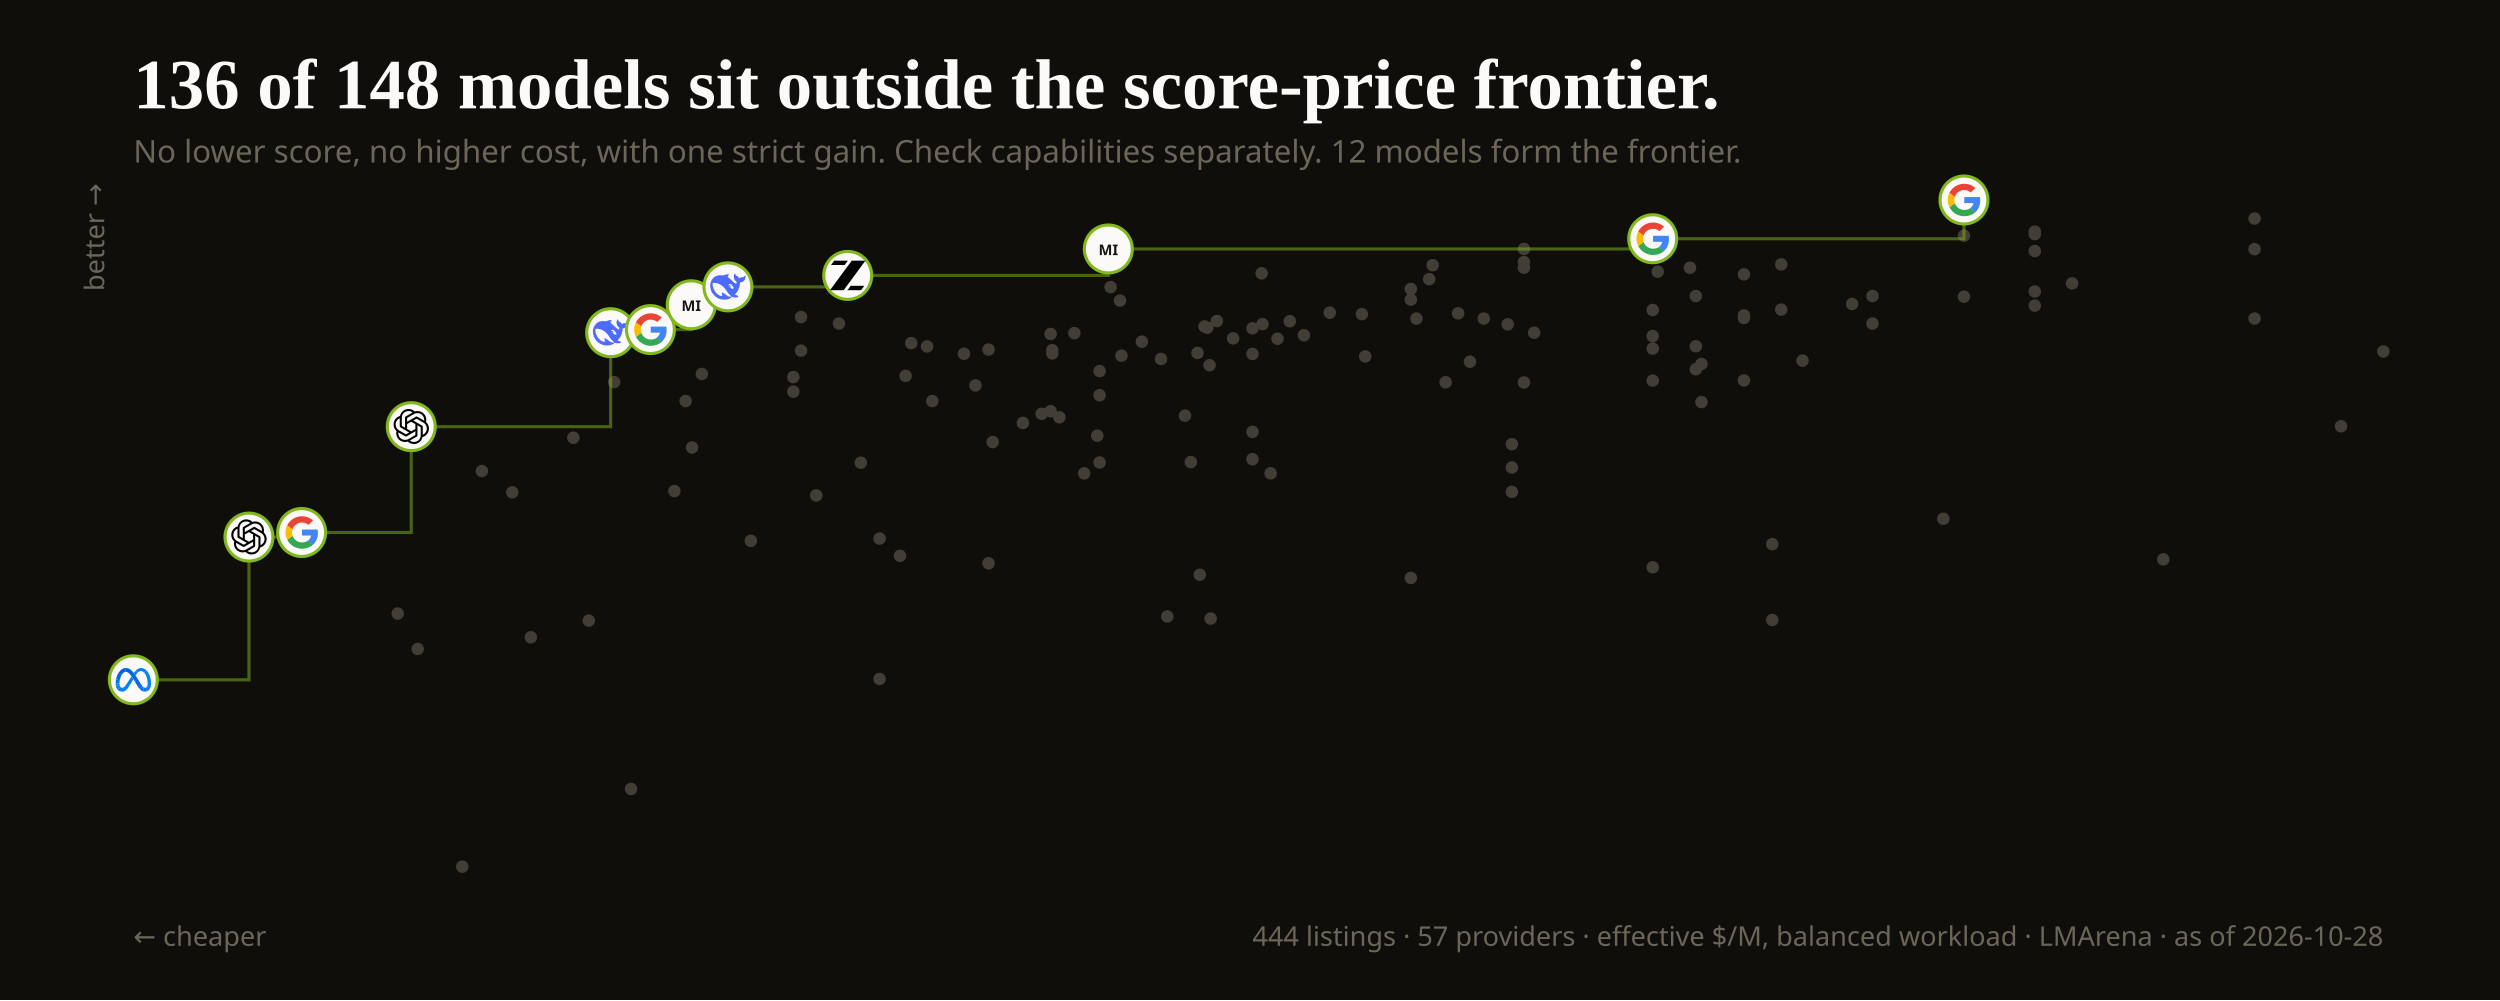
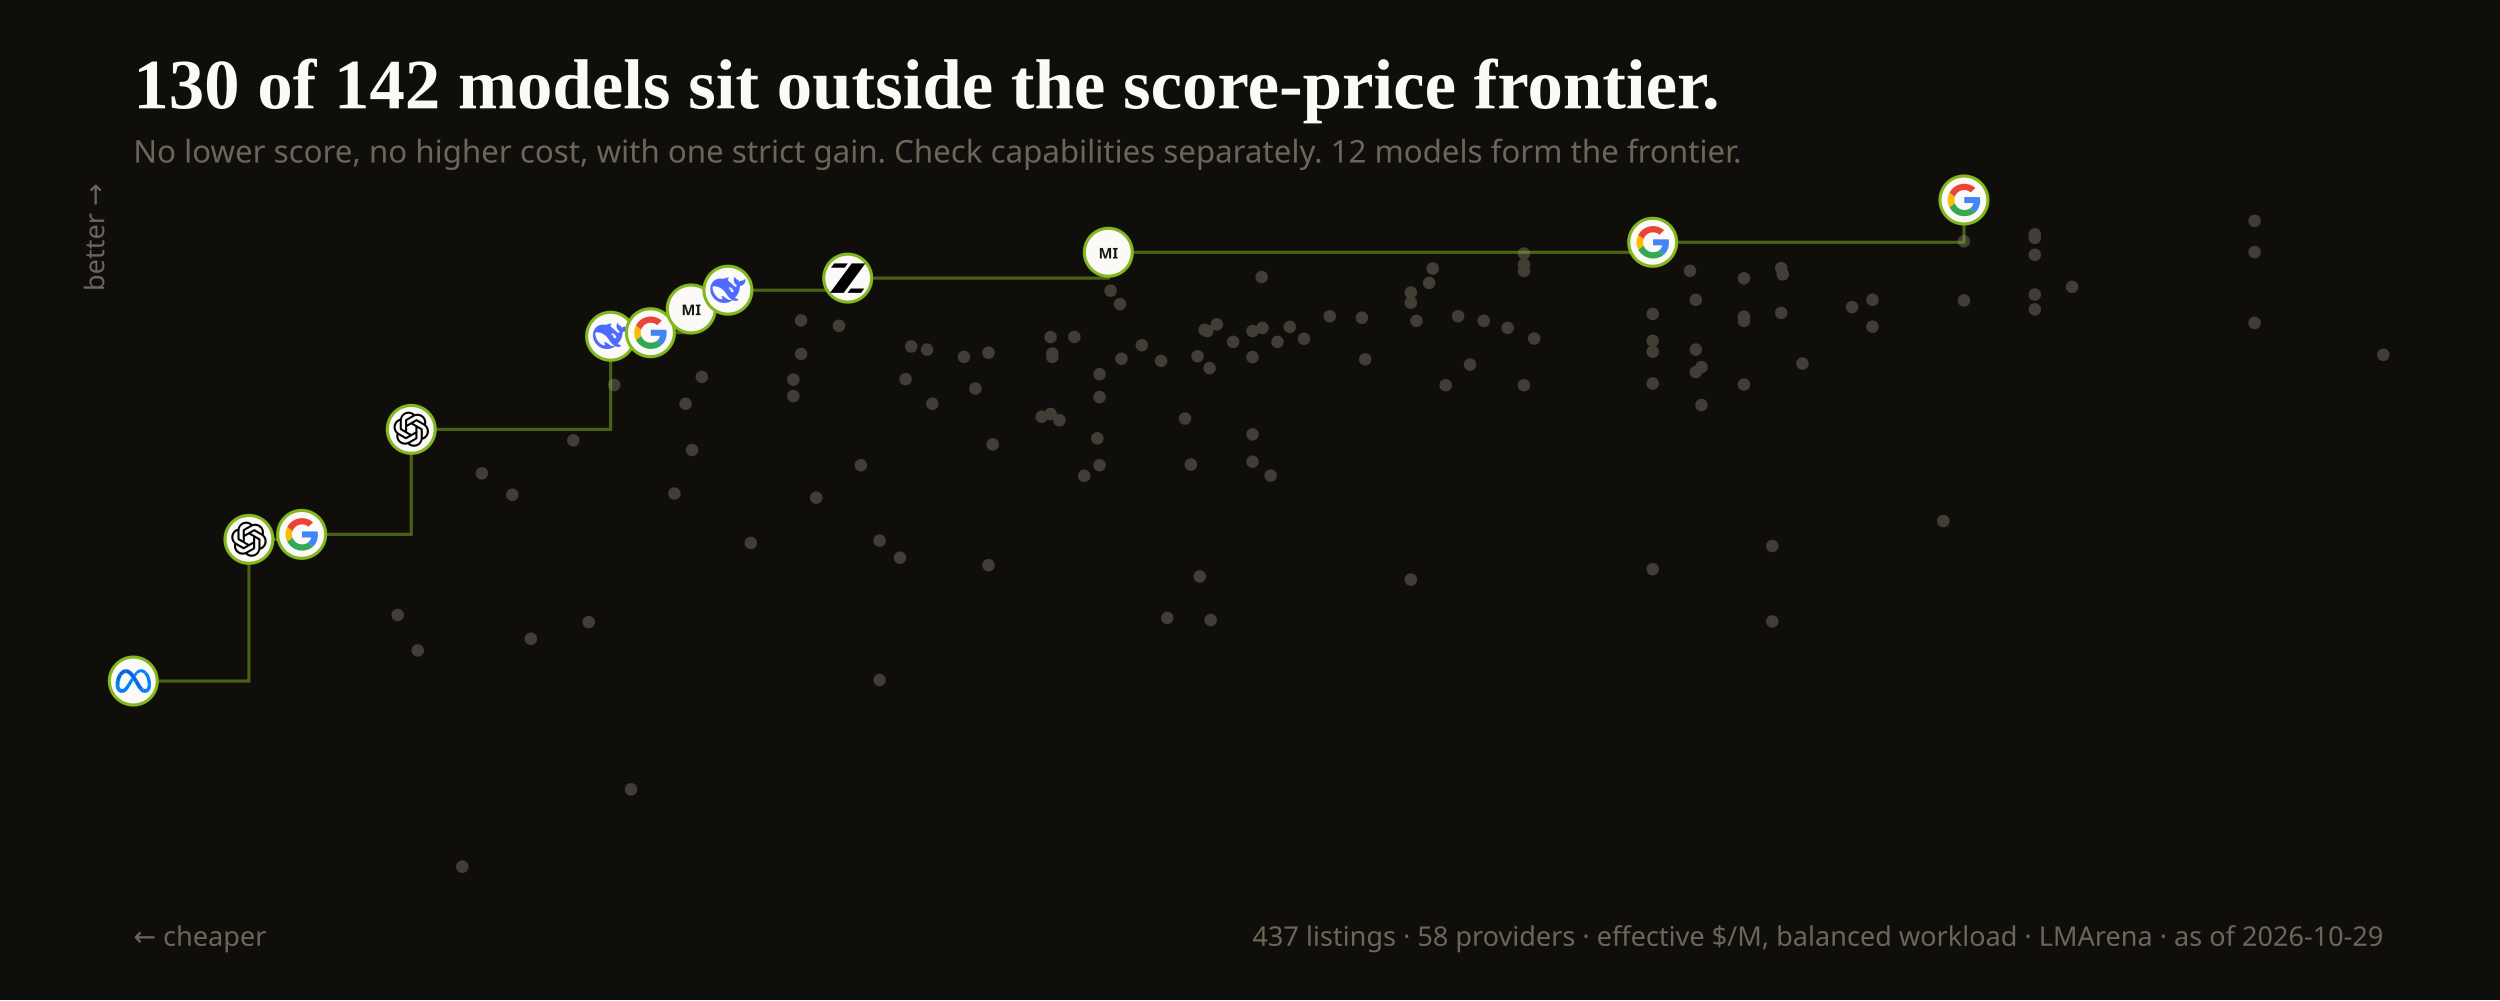
- <svg xmlns="http://www.w3.org/2000/svg" viewBox="0 0 1200 480" width="1200" height="480" role="img" aria-label="136 of 148 rated, priced models are off the score-price frontier. 12 are on it. Capability requirements are separate.">
+ <svg xmlns="http://www.w3.org/2000/svg" viewBox="0 0 1200 480" width="1200" height="480" role="img" aria-label="130 of 142 rated, priced models are off the score-price frontier. 12 are on it. Capability requirements are separate.">
  <rect width="1200" height="480" fill="#0F0E0B" />
-   <text x="64" y="52" fill="#FBFAF8" font-family="Georgia, 'Times New Roman', serif" font-size="34" font-weight="600">136 of 148 models sit outside the score-price frontier.</text>
+   <text x="64" y="52" fill="#FBFAF8" font-family="Georgia, 'Times New Roman', serif" font-size="34" font-weight="600">130 of 142 models sit outside the score-price frontier.</text>
  <text x="64" y="78" fill="#6C6659" font-family="system-ui, sans-serif" font-size="15">No lower score, no higher cost, with one strict gain. Check capabilities separately. 12 models form the frontier.</text>
-   <path d="M548.1 164.0m-3 0a3 3 0 1 0 6 0a3 3 0 1 0 -6 0M942.7 113.1m-3 0a3 3 0 1 0 6 0a3 3 0 1 0 -6 0M679.9 152.9m-3 0a3 3 0 1 0 6 0a3 3 0 1 0 -6 0M380.8 181.0m-3 0a3 3 0 1 0 6 0a3 3 0 1 0 -6 0M736.4 159.7m-3 0a3 3 0 1 0 6 0a3 3 0 1 0 -6 0M837.1 151.4m-3 0a3 3 0 1 0 6 0a3 3 0 1 0 -6 0M837.1 131.7m-3 0a3 3 0 1 0 6 0a3 3 0 1 0 -6 0M380.8 188.0m-3 0a3 3 0 1 0 6 0a3 3 0 1 0 -6 0M837.1 182.6m-3 0a3 3 0 1 0 6 0a3 3 0 1 0 -6 0M942.7 102.5m-3 0a3 3 0 1 0 6 0a3 3 0 1 0 -6 0M793.3 182.7m-3 0a3 3 0 1 0 6 0a3 3 0 1 0 -6 0M1082.2 152.9m-3 0a3 3 0 1 0 6 0a3 3 0 1 0 -6 0M731.5 119.5m-3 0a3 3 0 1 0 6 0a3 3 0 1 0 -6 0M1082.2 104.9m-3 0a3 3 0 1 0 6 0a3 3 0 1 0 -6 0M245.9 236.3m-3 0a3 3 0 1 0 6 0a3 3 0 1 0 -6 0M605.6 131.2m-3 0a3 3 0 1 0 6 0a3 3 0 1 0 -6 0M619.1 154.2m-3 0a3 3 0 1 0 6 0a3 3 0 1 0 -6 0M793.3 120.6m-3 0a3 3 0 1 0 6 0a3 3 0 1 0 -6 0M793.3 161.3m-3 0a3 3 0 1 0 6 0a3 3 0 1 0 -6 0M527.8 189.7m-3 0a3 3 0 1 0 6 0a3 3 0 1 0 -6 0M731.5 125.8m-3 0a3 3 0 1 0 6 0a3 3 0 1 0 -6 0M557.3 172.3m-3 0a3 3 0 1 0 6 0a3 3 0 1 0 -6 0M976.7 111.2m-3 0a3 3 0 1 0 6 0a3 3 0 1 0 -6 0M687.7 127.3m-3 0a3 3 0 1 0 6 0a3 3 0 1 0 -6 0M601.2 157.6m-3 0a3 3 0 1 0 6 0a3 3 0 1 0 -6 0M712.2 152.9m-3 0a3 3 0 1 0 6 0a3 3 0 1 0 -6 0M795.7 130.4m-3 0a3 3 0 1 0 6 0a3 3 0 1 0 -6 0M731.5 128.5m-3 0a3 3 0 1 0 6 0a3 3 0 1 0 -6 0M504.3 160.3m-3 0a3 3 0 1 0 6 0a3 3 0 1 0 -6 0M855.0 148.6m-3 0a3 3 0 1 0 6 0a3 3 0 1 0 -6 0M942.7 142.4m-3 0a3 3 0 1 0 6 0a3 3 0 1 0 -6 0M793.3 148.8m-3 0a3 3 0 1 0 6 0a3 3 0 1 0 -6 0M402.7 155.3m-3 0a3 3 0 1 0 6 0a3 3 0 1 0 -6 0M837.1 152.6m-3 0a3 3 0 1 0 6 0a3 3 0 1 0 -6 0M686.0 134.0m-3 0a3 3 0 1 0 6 0a3 3 0 1 0 -6 0M1082.2 119.6m-3 0a3 3 0 1 0 6 0a3 3 0 1 0 -6 0M537.6 144.3m-3 0a3 3 0 1 0 6 0a3 3 0 1 0 -6 0M515.7 159.9m-3 0a3 3 0 1 0 6 0a3 3 0 1 0 -6 0M976.7 139.9m-3 0a3 3 0 1 0 6 0a3 3 0 1 0 -6 0M811.2 128.5m-3 0a3 3 0 1 0 6 0a3 3 0 1 0 -6 0M693.9 183.5m-3 0a3 3 0 1 0 6 0a3 3 0 1 0 -6 0M793.3 167.3m-3 0a3 3 0 1 0 6 0a3 3 0 1 0 -6 0M994.6 136.0m-3 0a3 3 0 1 0 6 0a3 3 0 1 0 -6 0M699.9 150.4m-3 0a3 3 0 1 0 6 0a3 3 0 1 0 -6 0M434.7 180.4m-3 0a3 3 0 1 0 6 0a3 3 0 1 0 -6 0M533.1 137.8m-3 0a3 3 0 1 0 6 0a3 3 0 1 0 -6 0M591.9 162.4m-3 0a3 3 0 1 0 6 0a3 3 0 1 0 -6 0M677.2 143.8m-3 0a3 3 0 1 0 6 0a3 3 0 1 0 -6 0M976.7 120.5m-3 0a3 3 0 1 0 6 0a3 3 0 1 0 -6 0M677.2 138.7m-3 0a3 3 0 1 0 6 0a3 3 0 1 0 -6 0M384.5 152.2m-3 0a3 3 0 1 0 6 0a3 3 0 1 0 -6 0M578.2 156.7m-3 0a3 3 0 1 0 6 0a3 3 0 1 0 -6 0M723.7 155.7m-3 0a3 3 0 1 0 6 0a3 3 0 1 0 -6 0M527.8 178.1m-3 0a3 3 0 1 0 6 0a3 3 0 1 0 -6 0M508.5 200.3m-3 0a3 3 0 1 0 6 0a3 3 0 1 0 -6 0M705.6 173.6m-3 0a3 3 0 1 0 6 0a3 3 0 1 0 -6 0M889.0 145.9m-3 0a3 3 0 1 0 6 0a3 3 0 1 0 -6 0M476.5 212.2m-3 0a3 3 0 1 0 6 0a3 3 0 1 0 -6 0M538.3 170.7m-3 0a3 3 0 1 0 6 0a3 3 0 1 0 -6 0M468.2 185.0m-3 0a3 3 0 1 0 6 0a3 3 0 1 0 -6 0M580.6 175.3m-3 0a3 3 0 1 0 6 0a3 3 0 1 0 -6 0M574.8 169.4m-3 0a3 3 0 1 0 6 0a3 3 0 1 0 -6 0M294.8 183.4m-3 0a3 3 0 1 0 6 0a3 3 0 1 0 -6 0M855.0 126.9m-3 0a3 3 0 1 0 6 0a3 3 0 1 0 -6 0M898.8 142.1m-3 0a3 3 0 1 0 6 0a3 3 0 1 0 -6 0M606.0 155.6m-3 0a3 3 0 1 0 6 0a3 3 0 1 0 -6 0M526.7 209.1m-3 0a3 3 0 1 0 6 0a3 3 0 1 0 -6 0M638.3 150.1m-3 0a3 3 0 1 0 6 0a3 3 0 1 0 -6 0M976.7 112.4m-3 0a3 3 0 1 0 6 0a3 3 0 1 0 -6 0M336.9 179.5m-3 0a3 3 0 1 0 6 0a3 3 0 1 0 -6 0M653.7 150.8m-3 0a3 3 0 1 0 6 0a3 3 0 1 0 -6 0M332.2 214.8m-3 0a3 3 0 1 0 6 0a3 3 0 1 0 -6 0M579.5 157.3m-3 0a3 3 0 1 0 6 0a3 3 0 1 0 -6 0M865.2 173.1m-3 0a3 3 0 1 0 6 0a3 3 0 1 0 -6 0M504.3 197.4m-3 0a3 3 0 1 0 6 0a3 3 0 1 0 -6 0M601.2 207.3m-3 0a3 3 0 1 0 6 0a3 3 0 1 0 -6 0M437.4 164.7m-3 0a3 3 0 1 0 6 0a3 3 0 1 0 -6 0M976.7 146.7m-3 0a3 3 0 1 0 6 0a3 3 0 1 0 -6 0M814.0 166.2m-3 0a3 3 0 1 0 6 0a3 3 0 1 0 -6 0M527.8 222.0m-3 0a3 3 0 1 0 6 0a3 3 0 1 0 -6 0M731.5 183.6m-3 0a3 3 0 1 0 6 0a3 3 0 1 0 -6 0M584.1 154.1m-3 0a3 3 0 1 0 6 0a3 3 0 1 0 -6 0M898.8 155.3m-3 0a3 3 0 1 0 6 0a3 3 0 1 0 -6 0M445.0 166.3m-3 0a3 3 0 1 0 6 0a3 3 0 1 0 -6 0M474.5 167.8m-3 0a3 3 0 1 0 6 0a3 3 0 1 0 -6 0M505.1 169.6m-3 0a3 3 0 1 0 6 0a3 3 0 1 0 -6 0M491.0 203.0m-3 0a3 3 0 1 0 6 0a3 3 0 1 0 -6 0M462.7 169.8m-3 0a3 3 0 1 0 6 0a3 3 0 1 0 -6 0M505.1 168.1m-3 0a3 3 0 1 0 6 0a3 3 0 1 0 -6 0M609.9 227.2m-3 0a3 3 0 1 0 6 0a3 3 0 1 0 -6 0M814.0 177.2m-3 0a3 3 0 1 0 6 0a3 3 0 1 0 -6 0M568.8 199.5m-3 0a3 3 0 1 0 6 0a3 3 0 1 0 -6 0M323.7 235.7m-3 0a3 3 0 1 0 6 0a3 3 0 1 0 -6 0M1144.0 168.7m-3 0a3 3 0 1 0 6 0a3 3 0 1 0 -6 0M329.1 192.5m-3 0a3 3 0 1 0 6 0a3 3 0 1 0 -6 0M625.9 160.9m-3 0a3 3 0 1 0 6 0a3 3 0 1 0 -6 0M447.5 192.5m-3 0a3 3 0 1 0 6 0a3 3 0 1 0 -6 0M655.3 171.1m-3 0a3 3 0 1 0 6 0a3 3 0 1 0 -6 0M384.5 168.3m-3 0a3 3 0 1 0 6 0a3 3 0 1 0 -6 0M601.2 220.4m-3 0a3 3 0 1 0 6 0a3 3 0 1 0 -6 0M601.2 169.9m-3 0a3 3 0 1 0 6 0a3 3 0 1 0 -6 0M814.0 142.1m-3 0a3 3 0 1 0 6 0a3 3 0 1 0 -6 0M613.2 162.6m-3 0a3 3 0 1 0 6 0a3 3 0 1 0 -6 0M391.8 237.8m-3 0a3 3 0 1 0 6 0a3 3 0 1 0 -6 0M413.2 222.1m-3 0a3 3 0 1 0 6 0a3 3 0 1 0 -6 0M816.7 174.7m-3 0a3 3 0 1 0 6 0a3 3 0 1 0 -6 0M725.7 213.2m-3 0a3 3 0 1 0 6 0a3 3 0 1 0 -6 0M816.7 193.0m-3 0a3 3 0 1 0 6 0a3 3 0 1 0 -6 0M571.6 221.8m-3 0a3 3 0 1 0 6 0a3 3 0 1 0 -6 0M360.4 259.6m-3 0a3 3 0 1 0 6 0a3 3 0 1 0 -6 0M500.0 198.6m-3 0a3 3 0 1 0 6 0a3 3 0 1 0 -6 0M231.3 226.1m-3 0a3 3 0 1 0 6 0a3 3 0 1 0 -6 0M275.2 210.1m-3 0a3 3 0 1 0 6 0a3 3 0 1 0 -6 0M725.7 224.4m-3 0a3 3 0 1 0 6 0a3 3 0 1 0 -6 0M725.7 236.1m-3 0a3 3 0 1 0 6 0a3 3 0 1 0 -6 0M190.9 294.5m-3 0a3 3 0 1 0 6 0a3 3 0 1 0 -6 0M254.8 305.9m-3 0a3 3 0 1 0 6 0a3 3 0 1 0 -6 0M520.4 227.2m-3 0a3 3 0 1 0 6 0a3 3 0 1 0 -6 0M1123.7 204.6m-3 0a3 3 0 1 0 6 0a3 3 0 1 0 -6 0M432.0 266.8m-3 0a3 3 0 1 0 6 0a3 3 0 1 0 -6 0M282.6 297.9m-3 0a3 3 0 1 0 6 0a3 3 0 1 0 -6 0M200.5 311.5m-3 0a3 3 0 1 0 6 0a3 3 0 1 0 -6 0M677.2 277.4m-3 0a3 3 0 1 0 6 0a3 3 0 1 0 -6 0M793.3 272.3m-3 0a3 3 0 1 0 6 0a3 3 0 1 0 -6 0M581.1 296.9m-3 0a3 3 0 1 0 6 0a3 3 0 1 0 -6 0M221.9 416.0m-3 0a3 3 0 1 0 6 0a3 3 0 1 0 -6 0M302.9 378.7m-3 0a3 3 0 1 0 6 0a3 3 0 1 0 -6 0M474.5 270.4m-3 0a3 3 0 1 0 6 0a3 3 0 1 0 -6 0M422.2 325.9m-3 0a3 3 0 1 0 6 0a3 3 0 1 0 -6 0M850.7 297.6m-3 0a3 3 0 1 0 6 0a3 3 0 1 0 -6 0M850.7 261.2m-3 0a3 3 0 1 0 6 0a3 3 0 1 0 -6 0M575.9 275.9m-3 0a3 3 0 1 0 6 0a3 3 0 1 0 -6 0M422.2 258.5m-3 0a3 3 0 1 0 6 0a3 3 0 1 0 -6 0M560.3 295.9m-3 0a3 3 0 1 0 6 0a3 3 0 1 0 -6 0M932.8 249.0m-3 0a3 3 0 1 0 6 0a3 3 0 1 0 -6 0M1038.4 268.5m-3 0a3 3 0 1 0 6 0a3 3 0 1 0 -6 0" fill="#6C6659" fill-opacity="0.55" />
-   <path d="M64.0 326.3L119.5 326.3L119.5 257.8L144.8 257.8L144.8 255.6L197.4 255.6L197.4 204.8L293.1 204.8L293.1 159.7L312.2 159.7L312.2 158.2L331.8 158.2L331.8 146.3L349.4 146.3L349.4 137.7L406.9 137.7L406.9 132.2L532.0 132.2L532.0 119.5L793.3 119.5L793.3 114.6L942.7 114.6L942.7 96.0" fill="none" stroke="#83B81D" stroke-width="1.5" stroke-opacity="0.5" />
-   <circle cx="64.0" cy="326.3" r="11.5" fill="#FBFAF8" />
-   <circle cx="64.0" cy="326.3" r="11.5" fill="none" stroke="#83B81D" stroke-width="1.5" />
-   <svg x="55.5" y="317.8" width="17" height="17" viewBox="0 0 24 24">
+   <path d="M548.1 165.7m-3 0a3 3 0 1 0 6 0a3 3 0 1 0 -6 0M942.7 115.8m-3 0a3 3 0 1 0 6 0a3 3 0 1 0 -6 0M679.9 154.0m-3 0a3 3 0 1 0 6 0a3 3 0 1 0 -6 0M380.8 182.2m-3 0a3 3 0 1 0 6 0a3 3 0 1 0 -6 0M736.4 162.5m-3 0a3 3 0 1 0 6 0a3 3 0 1 0 -6 0M837.1 152.0m-3 0a3 3 0 1 0 6 0a3 3 0 1 0 -6 0M837.1 133.6m-3 0a3 3 0 1 0 6 0a3 3 0 1 0 -6 0M380.8 190.1m-3 0a3 3 0 1 0 6 0a3 3 0 1 0 -6 0M837.1 184.6m-3 0a3 3 0 1 0 6 0a3 3 0 1 0 -6 0M942.7 104.6m-3 0a3 3 0 1 0 6 0a3 3 0 1 0 -6 0M793.3 184.1m-3 0a3 3 0 1 0 6 0a3 3 0 1 0 -6 0M1082.2 155.0m-3 0a3 3 0 1 0 6 0a3 3 0 1 0 -6 0M731.5 121.7m-3 0a3 3 0 1 0 6 0a3 3 0 1 0 -6 0M1082.2 106.0m-3 0a3 3 0 1 0 6 0a3 3 0 1 0 -6 0M245.9 237.5m-3 0a3 3 0 1 0 6 0a3 3 0 1 0 -6 0M605.6 133.0m-3 0a3 3 0 1 0 6 0a3 3 0 1 0 -6 0M619.1 156.9m-3 0a3 3 0 1 0 6 0a3 3 0 1 0 -6 0M793.3 122.7m-3 0a3 3 0 1 0 6 0a3 3 0 1 0 -6 0M793.3 163.6m-3 0a3 3 0 1 0 6 0a3 3 0 1 0 -6 0M527.8 190.6m-3 0a3 3 0 1 0 6 0a3 3 0 1 0 -6 0M731.5 127.0m-3 0a3 3 0 1 0 6 0a3 3 0 1 0 -6 0M557.3 173.2m-3 0a3 3 0 1 0 6 0a3 3 0 1 0 -6 0M976.7 112.5m-3 0a3 3 0 1 0 6 0a3 3 0 1 0 -6 0M687.7 128.9m-3 0a3 3 0 1 0 6 0a3 3 0 1 0 -6 0M601.2 158.9m-3 0a3 3 0 1 0 6 0a3 3 0 1 0 -6 0M712.2 154.0m-3 0a3 3 0 1 0 6 0a3 3 0 1 0 -6 0M855.7 131.7m-3 0a3 3 0 1 0 6 0a3 3 0 1 0 -6 0M731.5 130.0m-3 0a3 3 0 1 0 6 0a3 3 0 1 0 -6 0M504.3 161.8m-3 0a3 3 0 1 0 6 0a3 3 0 1 0 -6 0M855.0 150.2m-3 0a3 3 0 1 0 6 0a3 3 0 1 0 -6 0M942.7 144.2m-3 0a3 3 0 1 0 6 0a3 3 0 1 0 -6 0M793.3 150.7m-3 0a3 3 0 1 0 6 0a3 3 0 1 0 -6 0M402.7 156.4m-3 0a3 3 0 1 0 6 0a3 3 0 1 0 -6 0M837.1 154.0m-3 0a3 3 0 1 0 6 0a3 3 0 1 0 -6 0M686.0 135.8m-3 0a3 3 0 1 0 6 0a3 3 0 1 0 -6 0M1082.2 121.0m-3 0a3 3 0 1 0 6 0a3 3 0 1 0 -6 0M537.6 146.0m-3 0a3 3 0 1 0 6 0a3 3 0 1 0 -6 0M515.7 161.7m-3 0a3 3 0 1 0 6 0a3 3 0 1 0 -6 0M976.7 141.4m-3 0a3 3 0 1 0 6 0a3 3 0 1 0 -6 0M811.2 130.0m-3 0a3 3 0 1 0 6 0a3 3 0 1 0 -6 0M693.9 184.9m-3 0a3 3 0 1 0 6 0a3 3 0 1 0 -6 0M793.3 168.8m-3 0a3 3 0 1 0 6 0a3 3 0 1 0 -6 0M994.6 137.7m-3 0a3 3 0 1 0 6 0a3 3 0 1 0 -6 0M699.9 151.8m-3 0a3 3 0 1 0 6 0a3 3 0 1 0 -6 0M434.7 182.0m-3 0a3 3 0 1 0 6 0a3 3 0 1 0 -6 0M533.1 139.5m-3 0a3 3 0 1 0 6 0a3 3 0 1 0 -6 0M591.9 164.1m-3 0a3 3 0 1 0 6 0a3 3 0 1 0 -6 0M677.2 145.3m-3 0a3 3 0 1 0 6 0a3 3 0 1 0 -6 0M976.7 122.3m-3 0a3 3 0 1 0 6 0a3 3 0 1 0 -6 0M677.2 140.4m-3 0a3 3 0 1 0 6 0a3 3 0 1 0 -6 0M384.5 153.8m-3 0a3 3 0 1 0 6 0a3 3 0 1 0 -6 0M578.2 158.3m-3 0a3 3 0 1 0 6 0a3 3 0 1 0 -6 0M723.7 157.4m-3 0a3 3 0 1 0 6 0a3 3 0 1 0 -6 0M527.8 179.6m-3 0a3 3 0 1 0 6 0a3 3 0 1 0 -6 0M508.5 201.7m-3 0a3 3 0 1 0 6 0a3 3 0 1 0 -6 0M705.6 175.0m-3 0a3 3 0 1 0 6 0a3 3 0 1 0 -6 0M889.0 147.4m-3 0a3 3 0 1 0 6 0a3 3 0 1 0 -6 0M476.5 213.3m-3 0a3 3 0 1 0 6 0a3 3 0 1 0 -6 0M538.3 172.2m-3 0a3 3 0 1 0 6 0a3 3 0 1 0 -6 0M468.2 186.5m-3 0a3 3 0 1 0 6 0a3 3 0 1 0 -6 0M580.6 176.7m-3 0a3 3 0 1 0 6 0a3 3 0 1 0 -6 0M574.8 171.0m-3 0a3 3 0 1 0 6 0a3 3 0 1 0 -6 0M294.8 184.8m-3 0a3 3 0 1 0 6 0a3 3 0 1 0 -6 0M855.0 128.7m-3 0a3 3 0 1 0 6 0a3 3 0 1 0 -6 0M898.8 143.9m-3 0a3 3 0 1 0 6 0a3 3 0 1 0 -6 0M606.0 157.4m-3 0a3 3 0 1 0 6 0a3 3 0 1 0 -6 0M526.7 210.4m-3 0a3 3 0 1 0 6 0a3 3 0 1 0 -6 0M638.3 151.8m-3 0a3 3 0 1 0 6 0a3 3 0 1 0 -6 0M976.7 114.2m-3 0a3 3 0 1 0 6 0a3 3 0 1 0 -6 0M336.9 180.9m-3 0a3 3 0 1 0 6 0a3 3 0 1 0 -6 0M653.7 152.5m-3 0a3 3 0 1 0 6 0a3 3 0 1 0 -6 0M332.2 216.0m-3 0a3 3 0 1 0 6 0a3 3 0 1 0 -6 0M579.5 158.9m-3 0a3 3 0 1 0 6 0a3 3 0 1 0 -6 0M865.2 174.5m-3 0a3 3 0 1 0 6 0a3 3 0 1 0 -6 0M504.3 198.7m-3 0a3 3 0 1 0 6 0a3 3 0 1 0 -6 0M601.2 208.5m-3 0a3 3 0 1 0 6 0a3 3 0 1 0 -6 0M437.4 166.3m-3 0a3 3 0 1 0 6 0a3 3 0 1 0 -6 0M976.7 148.5m-3 0a3 3 0 1 0 6 0a3 3 0 1 0 -6 0M814.0 167.8m-3 0a3 3 0 1 0 6 0a3 3 0 1 0 -6 0M527.8 223.3m-3 0a3 3 0 1 0 6 0a3 3 0 1 0 -6 0M731.5 184.9m-3 0a3 3 0 1 0 6 0a3 3 0 1 0 -6 0M584.1 155.7m-3 0a3 3 0 1 0 6 0a3 3 0 1 0 -6 0M898.8 156.8m-3 0a3 3 0 1 0 6 0a3 3 0 1 0 -6 0M445.0 167.8m-3 0a3 3 0 1 0 6 0a3 3 0 1 0 -6 0M474.5 169.3m-3 0a3 3 0 1 0 6 0a3 3 0 1 0 -6 0M505.1 171.3m-3 0a3 3 0 1 0 6 0a3 3 0 1 0 -6 0M462.7 171.3m-3 0a3 3 0 1 0 6 0a3 3 0 1 0 -6 0M505.1 169.7m-3 0a3 3 0 1 0 6 0a3 3 0 1 0 -6 0M609.9 228.3m-3 0a3 3 0 1 0 6 0a3 3 0 1 0 -6 0M814.0 178.6m-3 0a3 3 0 1 0 6 0a3 3 0 1 0 -6 0M568.8 200.9m-3 0a3 3 0 1 0 6 0a3 3 0 1 0 -6 0M323.7 236.9m-3 0a3 3 0 1 0 6 0a3 3 0 1 0 -6 0M1144.0 170.3m-3 0a3 3 0 1 0 6 0a3 3 0 1 0 -6 0M329.1 193.8m-3 0a3 3 0 1 0 6 0a3 3 0 1 0 -6 0M625.9 162.6m-3 0a3 3 0 1 0 6 0a3 3 0 1 0 -6 0M447.5 193.8m-3 0a3 3 0 1 0 6 0a3 3 0 1 0 -6 0M655.3 172.5m-3 0a3 3 0 1 0 6 0a3 3 0 1 0 -6 0M384.5 169.9m-3 0a3 3 0 1 0 6 0a3 3 0 1 0 -6 0M601.2 221.6m-3 0a3 3 0 1 0 6 0a3 3 0 1 0 -6 0M601.2 171.4m-3 0a3 3 0 1 0 6 0a3 3 0 1 0 -6 0M814.0 143.9m-3 0a3 3 0 1 0 6 0a3 3 0 1 0 -6 0M613.2 164.1m-3 0a3 3 0 1 0 6 0a3 3 0 1 0 -6 0M391.8 238.9m-3 0a3 3 0 1 0 6 0a3 3 0 1 0 -6 0M413.2 223.3m-3 0a3 3 0 1 0 6 0a3 3 0 1 0 -6 0M816.7 176.2m-3 0a3 3 0 1 0 6 0a3 3 0 1 0 -6 0M816.7 194.4m-3 0a3 3 0 1 0 6 0a3 3 0 1 0 -6 0M571.6 223.0m-3 0a3 3 0 1 0 6 0a3 3 0 1 0 -6 0M360.4 260.6m-3 0a3 3 0 1 0 6 0a3 3 0 1 0 -6 0M500.0 200.0m-3 0a3 3 0 1 0 6 0a3 3 0 1 0 -6 0M231.3 227.2m-3 0a3 3 0 1 0 6 0a3 3 0 1 0 -6 0M275.2 211.4m-3 0a3 3 0 1 0 6 0a3 3 0 1 0 -6 0M190.9 295.2m-3 0a3 3 0 1 0 6 0a3 3 0 1 0 -6 0M254.8 306.6m-3 0a3 3 0 1 0 6 0a3 3 0 1 0 -6 0M520.4 228.4m-3 0a3 3 0 1 0 6 0a3 3 0 1 0 -6 0M432.0 267.7m-3 0a3 3 0 1 0 6 0a3 3 0 1 0 -6 0M282.6 298.6m-3 0a3 3 0 1 0 6 0a3 3 0 1 0 -6 0M200.5 312.2m-3 0a3 3 0 1 0 6 0a3 3 0 1 0 -6 0M677.2 278.2m-3 0a3 3 0 1 0 6 0a3 3 0 1 0 -6 0M793.3 273.2m-3 0a3 3 0 1 0 6 0a3 3 0 1 0 -6 0M581.1 297.6m-3 0a3 3 0 1 0 6 0a3 3 0 1 0 -6 0M221.9 416.0m-3 0a3 3 0 1 0 6 0a3 3 0 1 0 -6 0M302.9 378.9m-3 0a3 3 0 1 0 6 0a3 3 0 1 0 -6 0M474.5 271.3m-3 0a3 3 0 1 0 6 0a3 3 0 1 0 -6 0M422.2 326.4m-3 0a3 3 0 1 0 6 0a3 3 0 1 0 -6 0M850.7 298.3m-3 0a3 3 0 1 0 6 0a3 3 0 1 0 -6 0M850.7 262.1m-3 0a3 3 0 1 0 6 0a3 3 0 1 0 -6 0M575.9 276.7m-3 0a3 3 0 1 0 6 0a3 3 0 1 0 -6 0M422.2 259.5m-3 0a3 3 0 1 0 6 0a3 3 0 1 0 -6 0M560.3 296.6m-3 0a3 3 0 1 0 6 0a3 3 0 1 0 -6 0M932.8 250.1m-3 0a3 3 0 1 0 6 0a3 3 0 1 0 -6 0" fill="#6C6659" fill-opacity="0.55" />
+   <path d="M64.0 326.9L119.5 326.9L119.5 258.9L144.8 258.9L144.8 256.5L197.4 256.5L197.4 206.1L293.1 206.1L293.1 161.4L312.2 161.4L312.2 159.7L331.8 159.7L331.8 148.3L349.4 148.3L349.4 139.3L406.9 139.3L406.9 133.5L532.0 133.5L532.0 121.1L793.3 121.1L793.3 116.3L942.7 116.3L942.7 96.0" fill="none" stroke="#83B81D" stroke-width="1.5" stroke-opacity="0.5" />
+   <circle cx="64.0" cy="326.9" r="11.5" fill="#FBFAF8" />
+   <circle cx="64.0" cy="326.9" r="11.5" fill="none" stroke="#83B81D" stroke-width="1.5" />
+   <svg x="55.5" y="318.4" width="17" height="17" viewBox="0 0 24 24">
    <path d="M6.897 4h-.024l-.031 2.615h.022c1.715 0 3.046 1.357 5.94 6.246l.175.297.012.02 1.62-2.438-.012-.019a48.763 48.763 0 00-1.098-1.716 28.01 28.01 0 00-1.175-1.629C10.413 4.932 8.812 4 6.896 4z" fill="url(#lobe-icons-meta-0-_R_0_)" />
    <path d="M6.873 4C4.95 4.01 3.247 5.258 2.02 7.17a4.352 4.352 0 00-.01.017l2.254 1.231.011-.017c.718-1.083 1.61-1.774 2.568-1.785h.021L6.896 4h-.023z" fill="url(#lobe-icons-meta-1-_R_0_)" />
    <path d="M2.019 7.17l-.011.017C1.2 8.447.598 9.995.274 11.664l-.005.022 2.534.6.004-.022c.27-1.467.786-2.828 1.456-3.845l.011-.017L2.02 7.17z" fill="url(#lobe-icons-meta-2-_R_0_)" />
    <path d="M2.807 12.264l-2.533-.6-.005.022c-.177.918-.267 1.851-.269 2.786v.023l2.598.233v-.023a12.591 12.591 0 01.21-2.44z" fill="url(#lobe-icons-meta-3-_R_0_)" />
    <path d="M2.677 15.537a5.462 5.462 0 01-.079-.813v-.022L0 14.468v.024a8.89 8.89 0 00.146 1.652l2.535-.585a4.106 4.106 0 01-.004-.022z" fill="url(#lobe-icons-meta-4-_R_0_)" />
    <path d="M3.27 16.89c-.284-.31-.484-.756-.589-1.328l-.004-.021-2.535.585.004.021c.192 1.01.568 1.85 1.106 2.487l.014.017 2.018-1.745a2.106 2.106 0 01-.015-.016z" fill="url(#lobe-icons-meta-5-_R_0_)" />
    <path d="M10.78 9.654c-1.528 2.35-2.454 3.825-2.454 3.825-2.035 3.2-2.739 3.917-3.871 3.917a1.545 1.545 0 01-1.186-.508l-2.017 1.744.014.017C2.01 19.518 3.058 20 4.356 20c1.963 0 3.374-.928 5.884-5.33l1.766-3.13a41.283 41.283 0 00-1.227-1.886z" fill="#0082FB" />
    <path d="M13.502 5.946l-.016.016c-.4.43-.786.908-1.16 1.416.378.483.768 1.024 1.175 1.63.48-.743.928-1.345 1.367-1.807l.016-.016-1.382-1.24z" fill="url(#lobe-icons-meta-6-_R_0_)" />
    <path d="M20.918 5.713C19.853 4.633 18.583 4 17.225 4c-1.432 0-2.637.787-3.723 1.944l-.016.016 1.382 1.24.016-.017c.715-.747 1.408-1.12 2.176-1.12.826 0 1.6.39 2.27 1.075l.015.016 1.589-1.425-.016-.016z" fill="#0082FB" />
    <path d="M23.998 14.125c-.06-3.467-1.27-6.566-3.064-8.396l-.016-.016-1.588 1.424.015.016c1.35 1.392 2.277 3.98 2.361 6.971v.023h2.292v-.022z" fill="url(#lobe-icons-meta-7-_R_0_)" />
    <path d="M23.998 14.15v-.023h-2.292v.022c.004.14.006.282.006.424 0 .815-.121 1.474-.368 1.95l-.011.022 1.708 1.782.013-.02c.62-.96.946-2.293.946-3.91 0-.083 0-.165-.002-.247z" fill="url(#lobe-icons-meta-8-_R_0_)" />
    <path d="M21.344 16.52l-.011.02c-.214.402-.519.67-.917.787l.778 2.462a3.493 3.493 0 00.438-.182 3.558 3.558 0 001.366-1.218l.044-.065.012-.02-1.71-1.784z" fill="url(#lobe-icons-meta-9-_R_0_)" />
    <path d="M19.92 17.393c-.262 0-.492-.039-.718-.14l-.798 2.522c.449.153.927.222 1.46.222.492 0 .943-.073 1.352-.215l-.78-2.462c-.167.05-.341.075-.517.073z" fill="url(#lobe-icons-meta-10-_R_0_)" />
    <path d="M18.323 16.534l-.014-.017-1.836 1.914.016.017c.637.682 1.246 1.105 1.937 1.337l.797-2.52c-.291-.125-.573-.353-.9-.731z" fill="url(#lobe-icons-meta-11-_R_0_)" />
    <path d="M18.309 16.515c-.55-.642-1.232-1.712-2.303-3.44l-1.396-2.336-.011-.02-1.62 2.438.012.02.989 1.668c.959 1.61 1.74 2.774 2.493 3.585l.016.016 1.834-1.914a2.353 2.353 0 01-.014-.017z" fill="url(#lobe-icons-meta-12-_R_0_)" />
    <defs>
      <linearGradient id="lobe-icons-meta-0-_R_0_" x1="75.897%" x2="26.312%" y1="89.199%" y2="12.194%">
        <stop offset=".06%" stop-color="#0867DF" />
        <stop offset="45.39%" stop-color="#0668E1" />
        <stop offset="85.91%" stop-color="#0064E0" />
      </linearGradient>
      <linearGradient id="lobe-icons-meta-1-_R_0_" x1="21.67%" x2="97.068%" y1="75.874%" y2="23.985%">
        <stop offset="13.23%" stop-color="#0064DF" />
        <stop offset="99.88%" stop-color="#0064E0" />
      </linearGradient>
      <linearGradient id="lobe-icons-meta-2-_R_0_" x1="38.263%" x2="60.895%" y1="89.127%" y2="16.131%">
        <stop offset="1.47%" stop-color="#0072EC" />
        <stop offset="68.81%" stop-color="#0064DF" />
      </linearGradient>
      <linearGradient id="lobe-icons-meta-3-_R_0_" x1="47.032%" x2="52.15%" y1="90.19%" y2="15.745%">
        <stop offset="7.31%" stop-color="#007CF6" />
        <stop offset="99.43%" stop-color="#0072EC" />
      </linearGradient>
      <linearGradient id="lobe-icons-meta-4-_R_0_" x1="52.155%" x2="47.591%" y1="58.301%" y2="37.004%">
        <stop offset="7.31%" stop-color="#007FF9" />
        <stop offset="100%" stop-color="#007CF6" />
      </linearGradient>
      <linearGradient id="lobe-icons-meta-5-_R_0_" x1="37.689%" x2="61.961%" y1="12.502%" y2="63.624%">
        <stop offset="7.31%" stop-color="#007FF9" />
        <stop offset="100%" stop-color="#0082FB" />
      </linearGradient>
      <linearGradient id="lobe-icons-meta-6-_R_0_" x1="34.808%" x2="62.313%" y1="68.859%" y2="23.174%">
        <stop offset="27.99%" stop-color="#007FF8" />
        <stop offset="91.41%" stop-color="#0082FB" />
      </linearGradient>
      <linearGradient id="lobe-icons-meta-7-_R_0_" x1="43.762%" x2="57.602%" y1="6.235%" y2="98.514%">
        <stop offset="0%" stop-color="#0082FB" />
        <stop offset="99.95%" stop-color="#0081FA" />
      </linearGradient>
      <linearGradient id="lobe-icons-meta-8-_R_0_" x1="60.055%" x2="39.88%" y1="4.661%" y2="69.077%">
        <stop offset="6.19%" stop-color="#0081FA" />
        <stop offset="100%" stop-color="#0080F9" />
      </linearGradient>
      <linearGradient id="lobe-icons-meta-9-_R_0_" x1="30.282%" x2="61.081%" y1="59.32%" y2="33.244%">
        <stop offset="0%" stop-color="#027AF3" />
        <stop offset="100%" stop-color="#0080F9" />
      </linearGradient>
      <linearGradient id="lobe-icons-meta-10-_R_0_" x1="20.433%" x2="82.112%" y1="50.001%" y2="50.001%">
        <stop offset="0%" stop-color="#0377EF" />
        <stop offset="99.94%" stop-color="#0279F1" />
      </linearGradient>
      <linearGradient id="lobe-icons-meta-11-_R_0_" x1="40.303%" x2="72.394%" y1="35.298%" y2="57.811%">
        <stop offset=".19%" stop-color="#0471E9" />
        <stop offset="100%" stop-color="#0377EF" />
      </linearGradient>
      <linearGradient id="lobe-icons-meta-12-_R_0_" x1="32.254%" x2="68.003%" y1="19.719%" y2="84.908%">
        <stop offset="27.65%" stop-color="#0867DF" />
        <stop offset="100%" stop-color="#0471E9" />
      </linearGradient>
    </defs>
  </svg>
-   <circle cx="119.5" cy="257.8" r="11.5" fill="#FBFAF8" />
-   <circle cx="119.5" cy="257.8" r="11.5" fill="none" stroke="#83B81D" stroke-width="1.5" />
-   <svg x="111.0" y="249.3" width="17" height="17" viewBox="0 0 24 24">
+   <circle cx="119.5" cy="258.9" r="11.5" fill="#FBFAF8" />
+   <circle cx="119.5" cy="258.9" r="11.5" fill="none" stroke="#83B81D" stroke-width="1.5" />
+   <svg x="111.0" y="250.4" width="17" height="17" viewBox="0 0 24 24">
    <path d="M9.205 8.658v-2.26c0-.19.072-.333.238-.428l4.543-2.616c.619-.357 1.356-.523 2.117-.523 2.854 0 4.662 2.212 4.662 4.566 0 .167 0 .357-.024.547l-4.71-2.759a.797.797 0 00-.856 0l-5.97 3.473zm10.609 8.8V12.06c0-.333-.143-.57-.429-.737l-5.97-3.473 1.95-1.118a.433.433 0 01.476 0l4.543 2.617c1.309.76 2.189 2.378 2.189 3.948 0 1.808-1.07 3.473-2.76 4.163zM7.802 12.703l-1.95-1.142c-.167-.095-.239-.238-.239-.428V5.899c0-2.545 1.95-4.472 4.591-4.472 1 0 1.927.333 2.712.928L8.23 5.067c-.285.166-.428.404-.428.737v6.898zM12 15.128l-2.795-1.57v-3.33L12 8.658l2.795 1.57v3.33L12 15.128zm1.796 7.23c-1 0-1.927-.332-2.712-.927l4.686-2.712c.285-.166.428-.404.428-.737v-6.898l1.974 1.142c.167.095.238.238.238.428v5.233c0 2.545-1.974 4.472-4.614 4.472zm-5.637-5.303l-4.544-2.617c-1.308-.761-2.188-2.378-2.188-3.948A4.482 4.482 0 014.21 6.327v5.423c0 .333.143.571.428.738l5.947 3.449-1.95 1.118a.432.432 0 01-.476 0zm-.262 3.9c-2.688 0-4.662-2.021-4.662-4.519 0-.19.024-.38.047-.57l4.686 2.71c.286.167.571.167.856 0l5.97-3.448v2.26c0 .19-.07.333-.237.428l-4.543 2.616c-.619.357-1.356.523-2.117.523zm5.899 2.83a5.947 5.947 0 005.827-4.756C22.287 18.339 24 15.84 24 13.296c0-1.665-.713-3.282-1.998-4.448.119-.5.19-.999.19-1.498 0-3.401-2.759-5.947-5.946-5.947-.642 0-1.26.095-1.88.31A5.962 5.962 0 0010.205 0a5.947 5.947 0 00-5.827 4.757C1.713 5.447 0 7.945 0 10.49c0 1.666.713 3.283 1.998 4.448-.119.5-.19 1-.19 1.499 0 3.401 2.759 5.946 5.946 5.946.642 0 1.26-.095 1.88-.309a5.96 5.96 0 004.162 1.713z" />
  </svg>
-   <circle cx="144.8" cy="255.6" r="11.5" fill="#FBFAF8" />
-   <circle cx="144.8" cy="255.6" r="11.5" fill="none" stroke="#83B81D" stroke-width="1.5" />
-   <svg x="136.3" y="247.1" width="17" height="17" viewBox="0 0 24 24">
+   <circle cx="144.8" cy="256.5" r="11.5" fill="#FBFAF8" />
+   <circle cx="144.8" cy="256.5" r="11.5" fill="none" stroke="#83B81D" stroke-width="1.5" />
+   <svg x="136.3" y="248.0" width="17" height="17" viewBox="0 0 24 24">
    <path d="M23 12.245c0-.905-.075-1.565-.236-2.25h-10.54v4.083h6.186c-.124 1.014-.797 2.542-2.294 3.569l-.021.136 3.332 2.53.23.022C21.779 18.417 23 15.593 23 12.245z" fill="#4285F4" />
    <path d="M12.225 23c3.03 0 5.574-.978 7.433-2.665l-3.542-2.688c-.948.648-2.22 1.1-3.891 1.1a6.745 6.745 0 01-6.386-4.572l-.132.011-3.465 2.628-.045.124C4.043 20.531 7.835 23 12.225 23z" fill="#34A853" />
    <path d="M5.84 14.175A6.65 6.65 0 015.463 12c0-.758.138-1.491.361-2.175l-.006-.147-3.508-2.67-.115.054A10.831 10.831 0 001 12c0 1.772.436 3.447 1.197 4.938l3.642-2.763z" fill="#FBBC05" />
    <path d="M12.225 5.253c2.108 0 3.529.892 4.34 1.638l3.167-3.031C17.787 2.088 15.255 1 12.225 1 7.834 1 4.043 3.469 2.197 7.062l3.63 2.763a6.77 6.77 0 016.398-4.572z" fill="#EB4335" />
  </svg>
-   <circle cx="197.4" cy="204.8" r="11.5" fill="#FBFAF8" />
-   <circle cx="197.4" cy="204.8" r="11.5" fill="none" stroke="#83B81D" stroke-width="1.5" />
-   <svg x="188.9" y="196.3" width="17" height="17" viewBox="0 0 24 24">
+   <circle cx="197.4" cy="206.1" r="11.5" fill="#FBFAF8" />
+   <circle cx="197.4" cy="206.1" r="11.5" fill="none" stroke="#83B81D" stroke-width="1.5" />
+   <svg x="188.9" y="197.6" width="17" height="17" viewBox="0 0 24 24">
    <path d="M9.205 8.658v-2.26c0-.19.072-.333.238-.428l4.543-2.616c.619-.357 1.356-.523 2.117-.523 2.854 0 4.662 2.212 4.662 4.566 0 .167 0 .357-.024.547l-4.71-2.759a.797.797 0 00-.856 0l-5.97 3.473zm10.609 8.8V12.06c0-.333-.143-.57-.429-.737l-5.97-3.473 1.95-1.118a.433.433 0 01.476 0l4.543 2.617c1.309.76 2.189 2.378 2.189 3.948 0 1.808-1.07 3.473-2.76 4.163zM7.802 12.703l-1.95-1.142c-.167-.095-.239-.238-.239-.428V5.899c0-2.545 1.95-4.472 4.591-4.472 1 0 1.927.333 2.712.928L8.23 5.067c-.285.166-.428.404-.428.737v6.898zM12 15.128l-2.795-1.57v-3.33L12 8.658l2.795 1.57v3.33L12 15.128zm1.796 7.23c-1 0-1.927-.332-2.712-.927l4.686-2.712c.285-.166.428-.404.428-.737v-6.898l1.974 1.142c.167.095.238.238.238.428v5.233c0 2.545-1.974 4.472-4.614 4.472zm-5.637-5.303l-4.544-2.617c-1.308-.761-2.188-2.378-2.188-3.948A4.482 4.482 0 014.21 6.327v5.423c0 .333.143.571.428.738l5.947 3.449-1.95 1.118a.432.432 0 01-.476 0zm-.262 3.9c-2.688 0-4.662-2.021-4.662-4.519 0-.19.024-.38.047-.57l4.686 2.71c.286.167.571.167.856 0l5.97-3.448v2.26c0 .19-.07.333-.237.428l-4.543 2.616c-.619.357-1.356.523-2.117.523zm5.899 2.83a5.947 5.947 0 005.827-4.756C22.287 18.339 24 15.84 24 13.296c0-1.665-.713-3.282-1.998-4.448.119-.5.19-.999.19-1.498 0-3.401-2.759-5.947-5.946-5.947-.642 0-1.26.095-1.88.31A5.962 5.962 0 0010.205 0a5.947 5.947 0 00-5.827 4.757C1.713 5.447 0 7.945 0 10.49c0 1.666.713 3.283 1.998 4.448-.119.5-.19 1-.19 1.499 0 3.401 2.759 5.946 5.946 5.946.642 0 1.26-.095 1.88-.309a5.96 5.96 0 004.162 1.713z" />
  </svg>
-   <circle cx="293.1" cy="159.7" r="11.5" fill="#FBFAF8" />
-   <circle cx="293.1" cy="159.7" r="11.5" fill="none" stroke="#83B81D" stroke-width="1.5" />
-   <svg x="284.6" y="151.2" width="17" height="17" viewBox="0 0 24 24">
+   <circle cx="293.1" cy="161.4" r="11.5" fill="#FBFAF8" />
+   <circle cx="293.1" cy="161.4" r="11.5" fill="none" stroke="#83B81D" stroke-width="1.5" />
+   <svg x="284.6" y="152.9" width="17" height="17" viewBox="0 0 24 24">
    <path d="M23.748 4.482c-.254-.124-.364.113-.512.234-.051.039-.094.09-.137.136-.372.397-.806.657-1.373.626-.829-.046-1.537.214-2.163.848-.133-.782-.575-1.248-1.247-1.548-.352-.156-.708-.311-.955-.65-.172-.241-.219-.51-.305-.774-.055-.16-.11-.323-.293-.35-.2-.031-.278.136-.356.276-.313.572-.434 1.202-.422 1.84.027 1.436.633 2.58 1.838 3.393.137.093.172.187.129.323-.082.28-.18.552-.266.833-.055.179-.137.217-.329.14a5.526 5.526 0 01-1.736-1.18c-.857-.828-1.631-1.742-2.597-2.458a11.365 11.365 0 00-.689-.471c-.985-.957.13-1.743.388-1.836.27-.098.093-.432-.779-.428-.872.004-1.67.295-2.687.684a3.055 3.055 0 01-.465.137 9.597 9.597 0 00-2.883-.102c-1.885.21-3.39 1.102-4.497 2.623C.082 8.606-.231 10.684.152 12.85c.403 2.284 1.569 4.175 3.36 5.653 1.858 1.533 3.997 2.284 6.438 2.14 1.482-.085 3.133-.284 4.994-1.86.47.234.962.327 1.78.397.63.059 1.236-.03 1.705-.128.735-.156.684-.837.419-.961-2.155-1.004-1.682-.595-2.113-.926 1.096-1.296 2.746-2.642 3.392-7.003.05-.347.007-.565 0-.845-.004-.17.035-.237.23-.256a4.173 4.173 0 001.545-.475c1.396-.763 1.96-2.015 2.093-3.517.02-.23-.004-.467-.247-.588zM11.581 18c-2.089-1.642-3.102-2.183-3.52-2.16-.392.024-.321.471-.235.763.09.288.207.486.371.739.114.167.192.416-.113.603-.673.416-1.842-.14-1.897-.167-1.361-.802-2.5-1.86-3.301-3.307-.774-1.393-1.224-2.887-1.298-4.482-.02-.386.093-.522.477-.592a4.696 4.696 0 011.529-.039c2.132.312 3.946 1.265 5.468 2.774.868.86 1.525 1.887 2.202 2.891.72 1.066 1.494 2.082 2.48 2.914.348.292.625.514.891.677-.802.09-2.14.11-3.054-.614zm1-6.44a.306.306 0 01.415-.287.302.302 0 01.2.288.306.306 0 01-.31.307.303.303 0 01-.304-.308zm3.11 1.596c-.2.081-.399.151-.59.16a1.245 1.245 0 01-.798-.254c-.274-.23-.47-.358-.552-.758a1.73 1.73 0 01.016-.588c.07-.327-.008-.537-.239-.727-.187-.156-.426-.199-.688-.199a.559.559 0 01-.254-.078c-.11-.054-.2-.19-.114-.358.028-.054.16-.186.192-.21.356-.202.767-.136 1.146.016.352.144.618.408 1.001.782.391.451.462.576.685.914.176.265.336.537.445.848.067.195-.019.354-.25.452z" fill="#4D6BFE" />
  </svg>
-   <circle cx="312.2" cy="158.2" r="11.5" fill="#FBFAF8" />
-   <circle cx="312.2" cy="158.2" r="11.5" fill="none" stroke="#83B81D" stroke-width="1.5" />
-   <svg x="303.7" y="149.7" width="17" height="17" viewBox="0 0 24 24">
+   <circle cx="312.2" cy="159.7" r="11.5" fill="#FBFAF8" />
+   <circle cx="312.2" cy="159.7" r="11.5" fill="none" stroke="#83B81D" stroke-width="1.5" />
+   <svg x="303.7" y="151.2" width="17" height="17" viewBox="0 0 24 24">
    <path d="M23 12.245c0-.905-.075-1.565-.236-2.25h-10.54v4.083h6.186c-.124 1.014-.797 2.542-2.294 3.569l-.021.136 3.332 2.53.23.022C21.779 18.417 23 15.593 23 12.245z" fill="#4285F4" />
    <path d="M12.225 23c3.03 0 5.574-.978 7.433-2.665l-3.542-2.688c-.948.648-2.22 1.1-3.891 1.1a6.745 6.745 0 01-6.386-4.572l-.132.011-3.465 2.628-.045.124C4.043 20.531 7.835 23 12.225 23z" fill="#34A853" />
    <path d="M5.84 14.175A6.65 6.65 0 015.463 12c0-.758.138-1.491.361-2.175l-.006-.147-3.508-2.67-.115.054A10.831 10.831 0 001 12c0 1.772.436 3.447 1.197 4.938l3.642-2.763z" fill="#FBBC05" />
    <path d="M12.225 5.253c2.108 0 3.529.892 4.34 1.638l3.167-3.031C17.787 2.088 15.255 1 12.225 1 7.834 1 4.043 3.469 2.197 7.062l3.63 2.763a6.77 6.77 0 016.398-4.572z" fill="#EB4335" />
  </svg>
-   <circle cx="331.8" cy="146.3" r="11.5" fill="#FBFAF8" />
-   <circle cx="331.8" cy="146.3" r="11.5" fill="none" stroke="#83B81D" stroke-width="1.5" />
-   <svg x="323.3" y="137.8" width="17" height="17" viewBox="0 0 24 24">
+   <circle cx="331.8" cy="148.3" r="11.5" fill="#FBFAF8" />
+   <circle cx="331.8" cy="148.3" r="11.5" fill="none" stroke="#83B81D" stroke-width="1.5" />
+   <svg x="323.3" y="139.8" width="17" height="17" viewBox="0 0 24 24">
    <text x="12" y="16.2" text-anchor="middle" font-family="ui-sans-serif, system-ui, sans-serif" font-size="10" font-weight="650" fill="#191814">MI</text>
  </svg>
-   <circle cx="349.4" cy="137.7" r="11.5" fill="#FBFAF8" />
-   <circle cx="349.4" cy="137.7" r="11.5" fill="none" stroke="#83B81D" stroke-width="1.5" />
-   <svg x="340.9" y="129.2" width="17" height="17" viewBox="0 0 24 24">
+   <circle cx="349.4" cy="139.3" r="11.5" fill="#FBFAF8" />
+   <circle cx="349.4" cy="139.3" r="11.5" fill="none" stroke="#83B81D" stroke-width="1.5" />
+   <svg x="340.9" y="130.8" width="17" height="17" viewBox="0 0 24 24">
    <path d="M23.748 4.482c-.254-.124-.364.113-.512.234-.051.039-.094.09-.137.136-.372.397-.806.657-1.373.626-.829-.046-1.537.214-2.163.848-.133-.782-.575-1.248-1.247-1.548-.352-.156-.708-.311-.955-.65-.172-.241-.219-.51-.305-.774-.055-.16-.11-.323-.293-.35-.2-.031-.278.136-.356.276-.313.572-.434 1.202-.422 1.84.027 1.436.633 2.58 1.838 3.393.137.093.172.187.129.323-.082.28-.18.552-.266.833-.055.179-.137.217-.329.14a5.526 5.526 0 01-1.736-1.18c-.857-.828-1.631-1.742-2.597-2.458a11.365 11.365 0 00-.689-.471c-.985-.957.13-1.743.388-1.836.27-.098.093-.432-.779-.428-.872.004-1.67.295-2.687.684a3.055 3.055 0 01-.465.137 9.597 9.597 0 00-2.883-.102c-1.885.21-3.39 1.102-4.497 2.623C.082 8.606-.231 10.684.152 12.85c.403 2.284 1.569 4.175 3.36 5.653 1.858 1.533 3.997 2.284 6.438 2.14 1.482-.085 3.133-.284 4.994-1.86.47.234.962.327 1.78.397.63.059 1.236-.03 1.705-.128.735-.156.684-.837.419-.961-2.155-1.004-1.682-.595-2.113-.926 1.096-1.296 2.746-2.642 3.392-7.003.05-.347.007-.565 0-.845-.004-.17.035-.237.23-.256a4.173 4.173 0 001.545-.475c1.396-.763 1.96-2.015 2.093-3.517.02-.23-.004-.467-.247-.588zM11.581 18c-2.089-1.642-3.102-2.183-3.52-2.16-.392.024-.321.471-.235.763.09.288.207.486.371.739.114.167.192.416-.113.603-.673.416-1.842-.14-1.897-.167-1.361-.802-2.5-1.86-3.301-3.307-.774-1.393-1.224-2.887-1.298-4.482-.02-.386.093-.522.477-.592a4.696 4.696 0 011.529-.039c2.132.312 3.946 1.265 5.468 2.774.868.86 1.525 1.887 2.202 2.891.72 1.066 1.494 2.082 2.48 2.914.348.292.625.514.891.677-.802.09-2.14.11-3.054-.614zm1-6.44a.306.306 0 01.415-.287.302.302 0 01.2.288.306.306 0 01-.31.307.303.303 0 01-.304-.308zm3.11 1.596c-.2.081-.399.151-.59.16a1.245 1.245 0 01-.798-.254c-.274-.23-.47-.358-.552-.758a1.73 1.73 0 01.016-.588c.07-.327-.008-.537-.239-.727-.187-.156-.426-.199-.688-.199a.559.559 0 01-.254-.078c-.11-.054-.2-.19-.114-.358.028-.054.16-.186.192-.21.356-.202.767-.136 1.146.016.352.144.618.408 1.001.782.391.451.462.576.685.914.176.265.336.537.445.848.067.195-.019.354-.25.452z" fill="#4D6BFE" />
  </svg>
-   <circle cx="406.9" cy="132.2" r="11.5" fill="#FBFAF8" />
-   <circle cx="406.9" cy="132.2" r="11.5" fill="none" stroke="#83B81D" stroke-width="1.5" />
-   <svg x="398.4" y="123.7" width="17" height="17" viewBox="0 0 24 24">
+   <circle cx="406.9" cy="133.5" r="11.5" fill="#FBFAF8" />
+   <circle cx="406.9" cy="133.5" r="11.5" fill="none" stroke="#83B81D" stroke-width="1.5" />
+   <svg x="398.4" y="125.0" width="17" height="17" viewBox="0 0 24 24">
    <path d="M12.105 2L9.927 4.953H.653L2.83 2h9.276zM23.254 19.048L21.078 22h-9.242l2.174-2.952h9.244zM24 2L9.264 22H0L14.736 2H24z" />
  </svg>
-   <circle cx="532.0" cy="119.5" r="11.5" fill="#FBFAF8" />
-   <circle cx="532.0" cy="119.5" r="11.5" fill="none" stroke="#83B81D" stroke-width="1.5" />
-   <svg x="523.5" y="111.0" width="17" height="17" viewBox="0 0 24 24">
+   <circle cx="532.0" cy="121.1" r="11.5" fill="#FBFAF8" />
+   <circle cx="532.0" cy="121.1" r="11.5" fill="none" stroke="#83B81D" stroke-width="1.5" />
+   <svg x="523.5" y="112.6" width="17" height="17" viewBox="0 0 24 24">
    <text x="12" y="16.2" text-anchor="middle" font-family="ui-sans-serif, system-ui, sans-serif" font-size="10" font-weight="650" fill="#191814">MI</text>
  </svg>
-   <circle cx="793.3" cy="114.6" r="11.5" fill="#FBFAF8" />
-   <circle cx="793.3" cy="114.6" r="11.5" fill="none" stroke="#83B81D" stroke-width="1.5" />
-   <svg x="784.8" y="106.1" width="17" height="17" viewBox="0 0 24 24">
+   <circle cx="793.3" cy="116.3" r="11.5" fill="#FBFAF8" />
+   <circle cx="793.3" cy="116.3" r="11.5" fill="none" stroke="#83B81D" stroke-width="1.5" />
+   <svg x="784.8" y="107.8" width="17" height="17" viewBox="0 0 24 24">
    <path d="M23 12.245c0-.905-.075-1.565-.236-2.25h-10.54v4.083h6.186c-.124 1.014-.797 2.542-2.294 3.569l-.021.136 3.332 2.53.23.022C21.779 18.417 23 15.593 23 12.245z" fill="#4285F4" />
    <path d="M12.225 23c3.03 0 5.574-.978 7.433-2.665l-3.542-2.688c-.948.648-2.22 1.1-3.891 1.1a6.745 6.745 0 01-6.386-4.572l-.132.011-3.465 2.628-.045.124C4.043 20.531 7.835 23 12.225 23z" fill="#34A853" />
    <path d="M5.84 14.175A6.65 6.65 0 015.463 12c0-.758.138-1.491.361-2.175l-.006-.147-3.508-2.67-.115.054A10.831 10.831 0 001 12c0 1.772.436 3.447 1.197 4.938l3.642-2.763z" fill="#FBBC05" />
    <path d="M12.225 5.253c2.108 0 3.529.892 4.34 1.638l3.167-3.031C17.787 2.088 15.255 1 12.225 1 7.834 1 4.043 3.469 2.197 7.062l3.63 2.763a6.77 6.77 0 016.398-4.572z" fill="#EB4335" />
  </svg>
  <circle cx="942.7" cy="96.0" r="11.5" fill="#FBFAF8" />
  <circle cx="942.7" cy="96.0" r="11.5" fill="none" stroke="#83B81D" stroke-width="1.5" />
  <svg x="934.2" y="87.5" width="17" height="17" viewBox="0 0 24 24">
    <path d="M23 12.245c0-.905-.075-1.565-.236-2.25h-10.54v4.083h6.186c-.124 1.014-.797 2.542-2.294 3.569l-.021.136 3.332 2.53.23.022C21.779 18.417 23 15.593 23 12.245z" fill="#4285F4" />
    <path d="M12.225 23c3.03 0 5.574-.978 7.433-2.665l-3.542-2.688c-.948.648-2.22 1.1-3.891 1.1a6.745 6.745 0 01-6.386-4.572l-.132.011-3.465 2.628-.045.124C4.043 20.531 7.835 23 12.225 23z" fill="#34A853" />
    <path d="M5.84 14.175A6.65 6.65 0 015.463 12c0-.758.138-1.491.361-2.175l-.006-.147-3.508-2.67-.115.054A10.831 10.831 0 001 12c0 1.772.436 3.447 1.197 4.938l3.642-2.763z" fill="#FBBC05" />
    <path d="M12.225 5.253c2.108 0 3.529.892 4.34 1.638l3.167-3.031C17.787 2.088 15.255 1 12.225 1 7.834 1 4.043 3.469 2.197 7.062l3.63 2.763a6.77 6.77 0 016.398-4.572z" fill="#EB4335" />
  </svg>
  <text x="64" y="454" fill="#6C6659" font-family="system-ui, sans-serif" font-size="13">← cheaper</text>
-   <text x="1144" y="454" fill="#6C6659" font-family="system-ui, sans-serif" font-size="13" text-anchor="end">444 listings · 57 providers · effective $/M, balanced workload · LMArena · as of 2026-10-28</text>
+   <text x="1144" y="454" fill="#6C6659" font-family="system-ui, sans-serif" font-size="13" text-anchor="end">437 listings · 58 providers · effective $/M, balanced workload · LMArena · as of 2026-10-29</text>
  <text x="50" y="88" fill="#6C6659" font-family="system-ui, sans-serif" font-size="13" transform="rotate(-90 50 88)" text-anchor="end">better →</text>
</svg>
